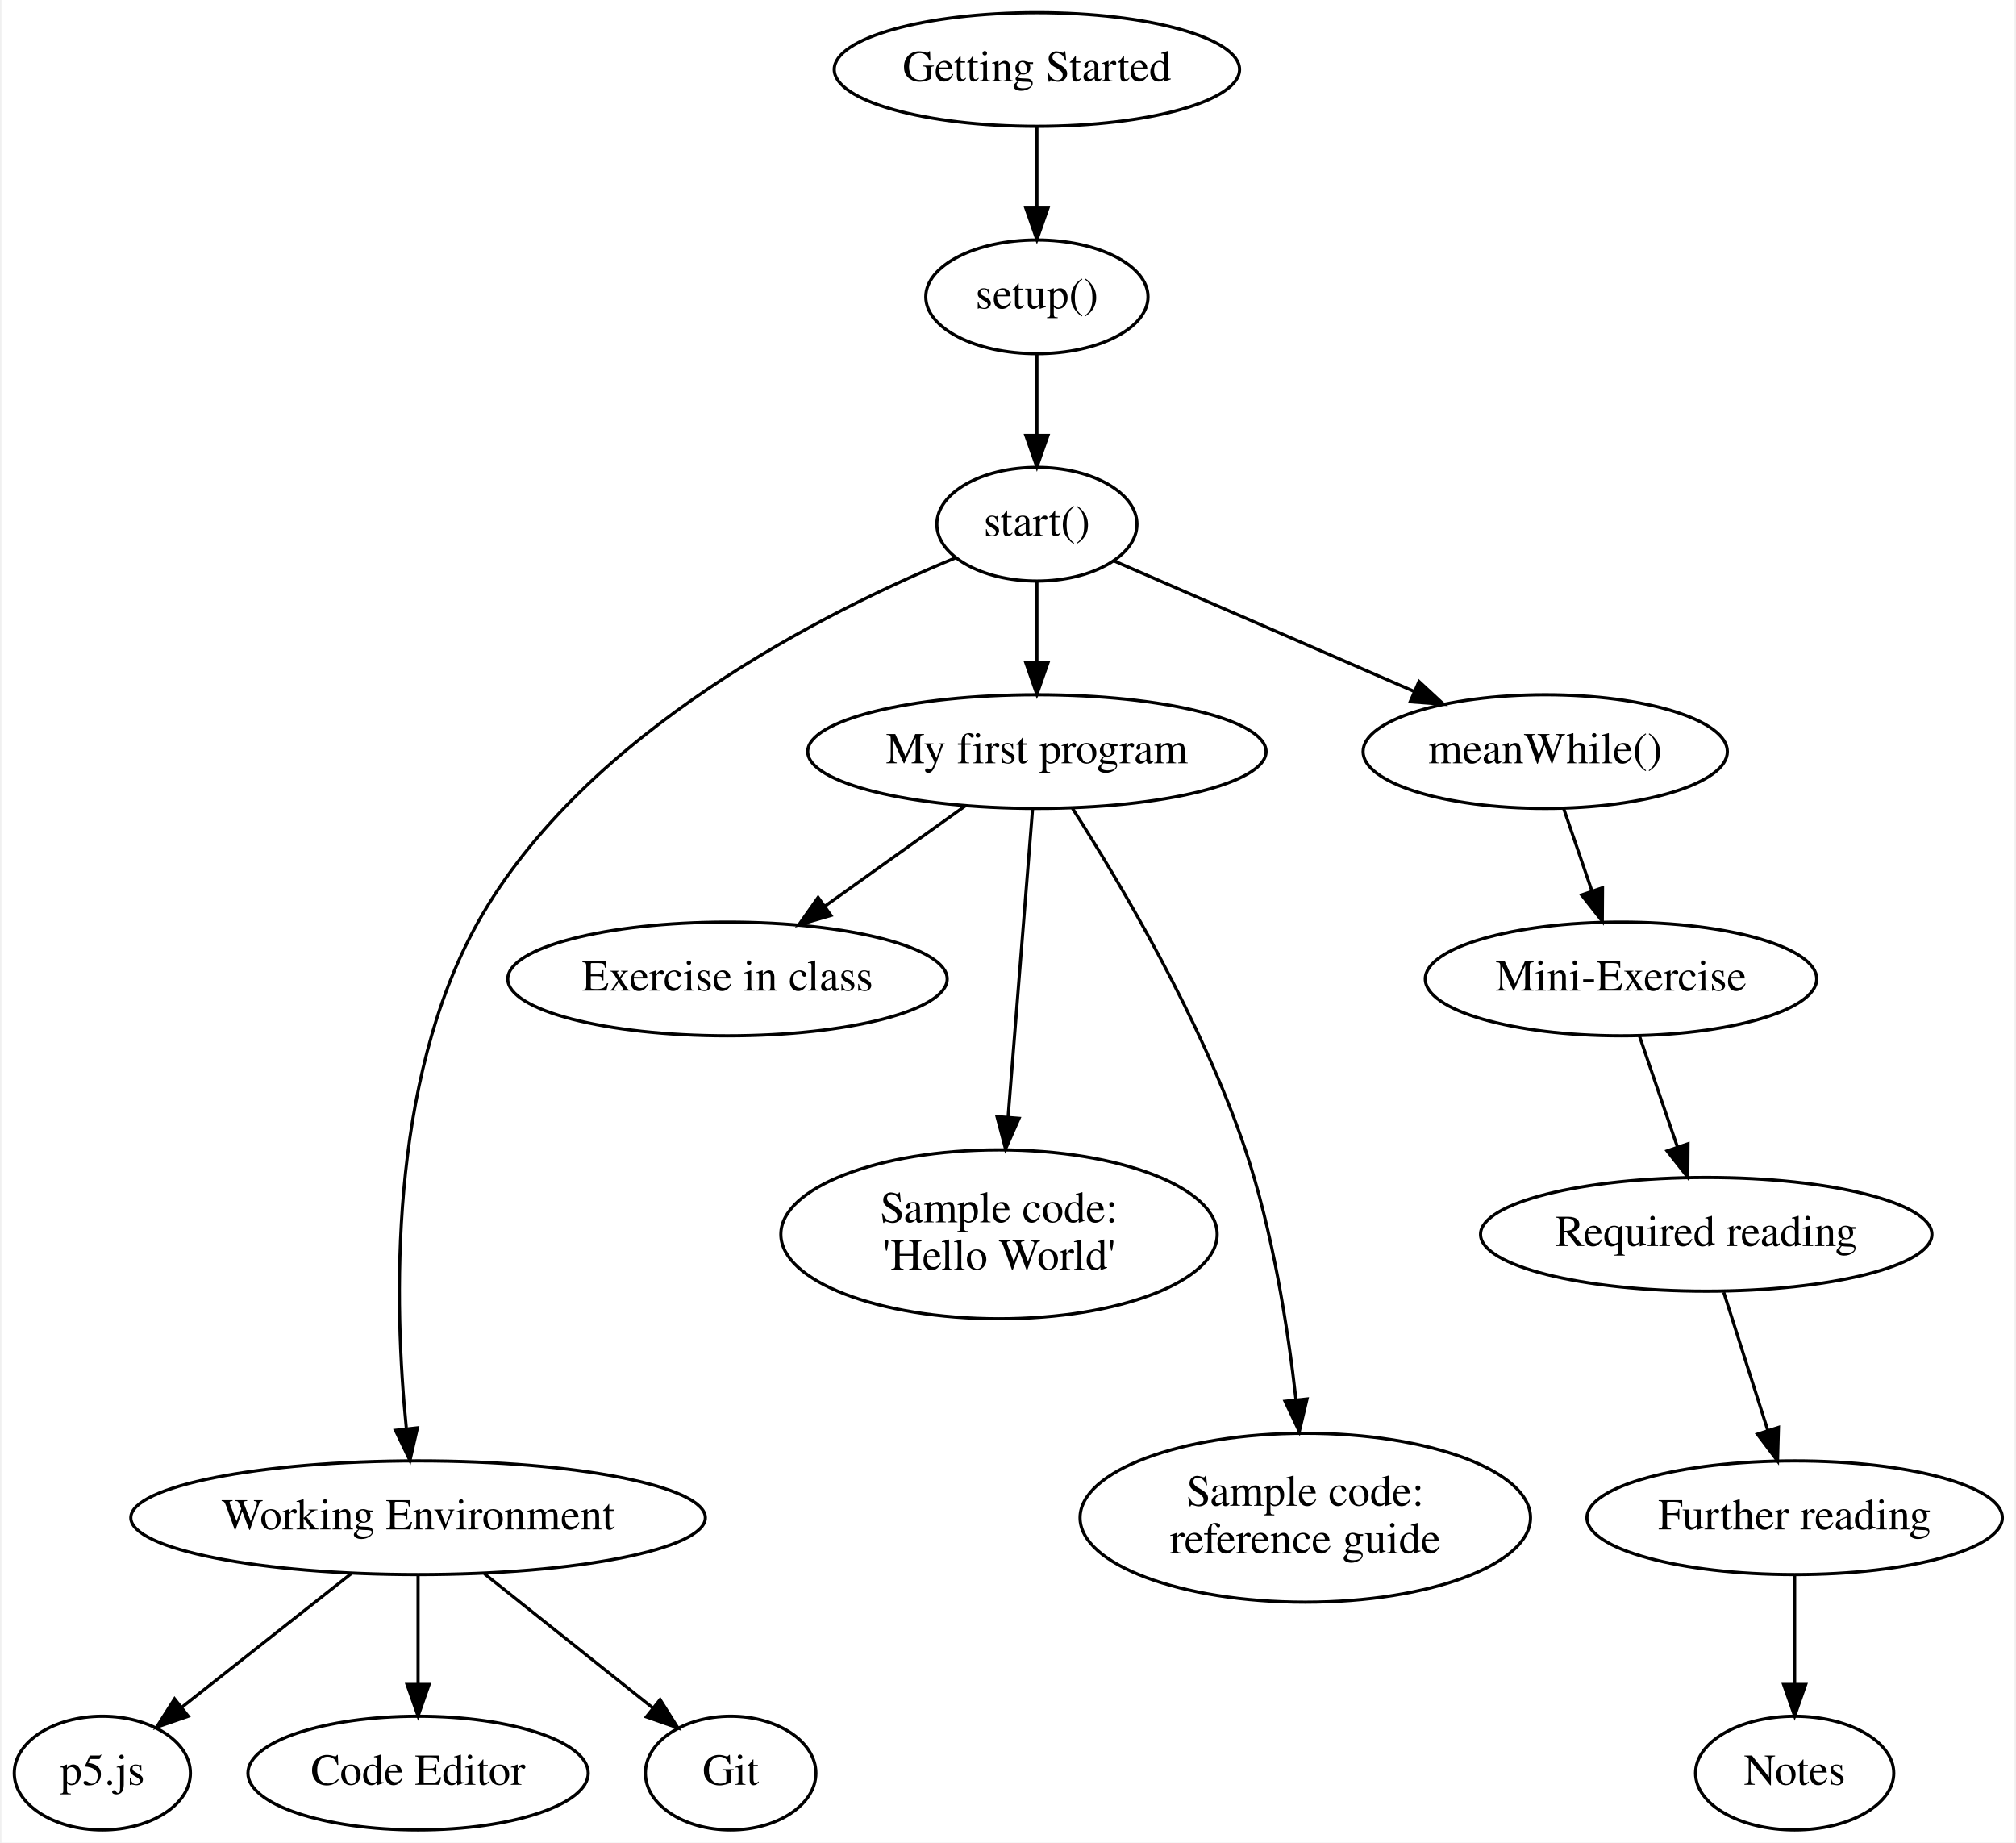
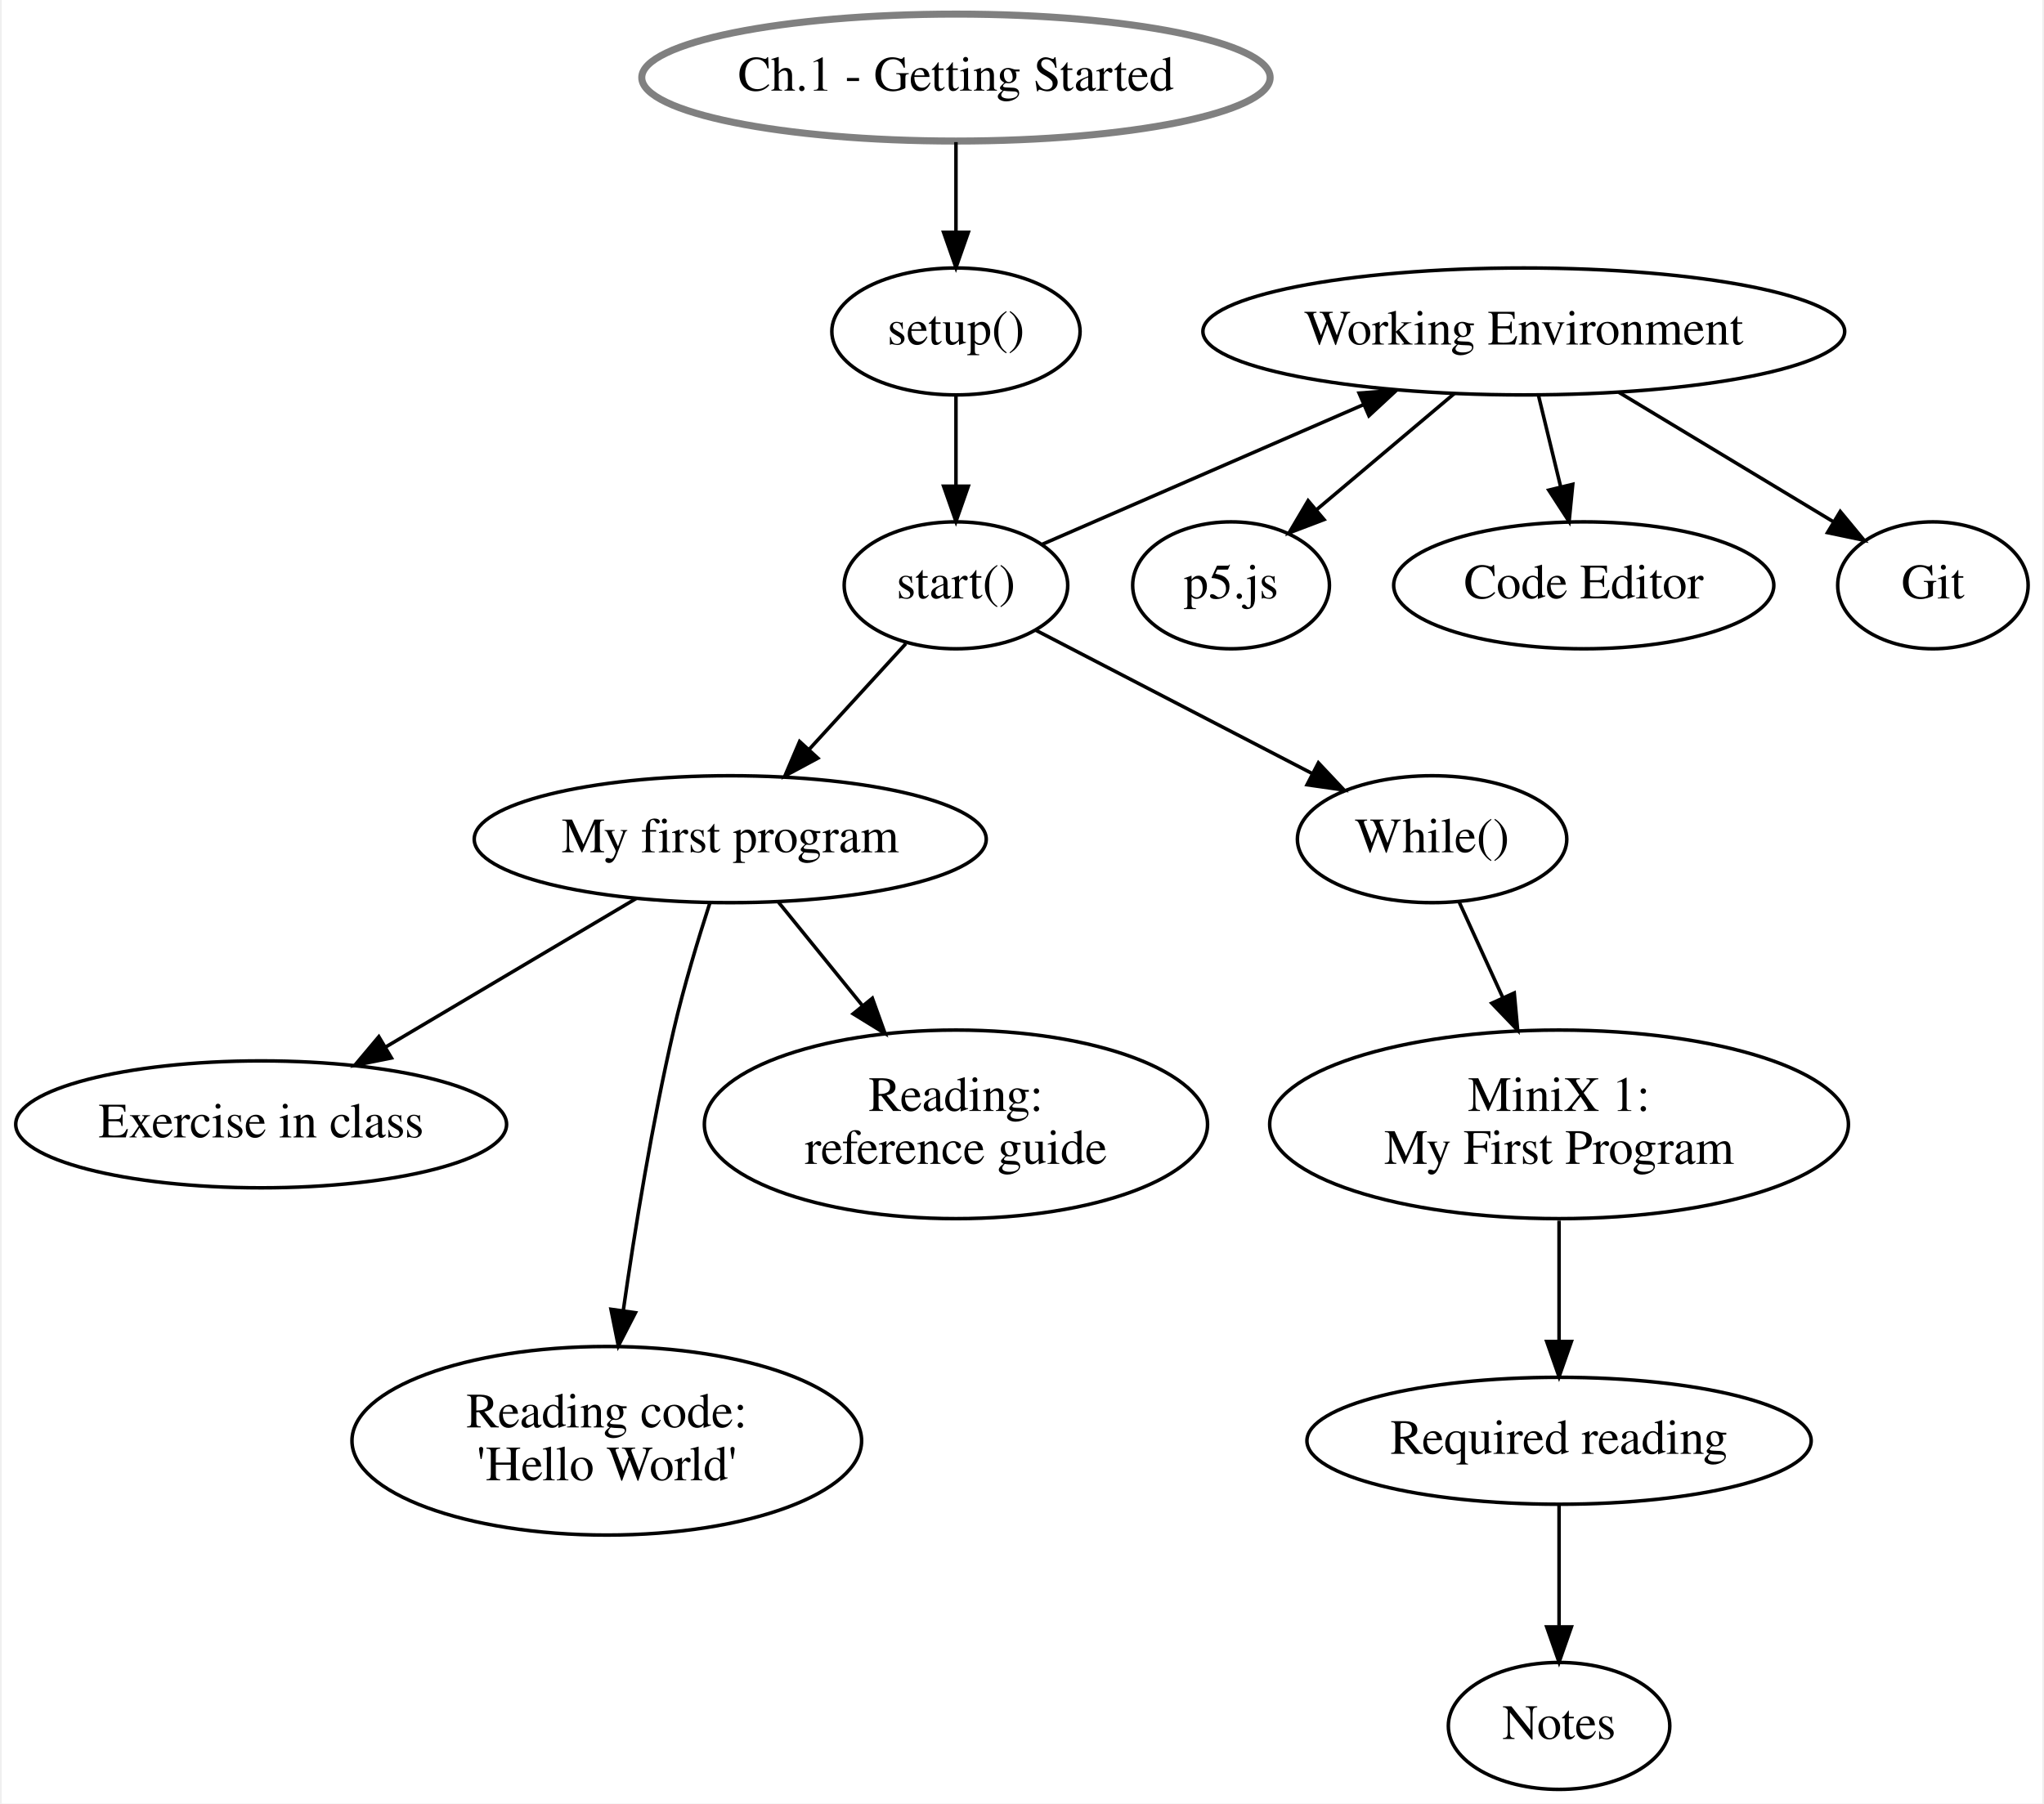
- <svg xmlns="http://www.w3.org/2000/svg" width="638pt" height="583pt" viewBox="0.00 0.00 637.59 583.48">
-   <g id="graph0" class="graph" transform="scale(1 1) rotate(0) translate(4 579.48)">
-     <polygon fill="white" stroke="none" points="-4,4 -4,-579.48 633.592,-579.48 633.592,4 -4,4" />
+ <svg xmlns="http://www.w3.org/2000/svg" width="579pt" height="511pt" viewBox="0.00 0.00 578.54 511.48">
+   <g id="graph0" class="graph" transform="scale(1 1) rotate(0) translate(4 507.48)">
+     <polygon fill="white" stroke="none" points="-4,4 -4,-507.48 574.544,-507.48 574.544,4 -4,4" />
    <g id="node1" class="node">
-       <ellipse fill="none" stroke="black" cx="323.948" cy="-557.48" rx="64.189" ry="18" />
-       <text text-anchor="middle" x="323.948" y="-553.78" font-family="Times,serif" font-size="14.00">Getting Started</text>
+       <ellipse fill="none" stroke="grey" stroke-width="2" cx="266.544" cy="-485.48" rx="89.084" ry="18" />
+       <text text-anchor="middle" x="266.544" y="-481.78" font-family="Times,serif" font-size="14.00">Ch.1 - Getting Started</text>
    </g>
    <g id="node2" class="node">
-       <ellipse fill="none" stroke="black" cx="323.948" cy="-485.48" rx="35.194" ry="18" />
-       <text text-anchor="middle" x="323.948" y="-481.78" font-family="Times,serif" font-size="14.00">setup()</text>
+       <ellipse fill="none" stroke="black" cx="266.544" cy="-413.48" rx="35.194" ry="18" />
+       <text text-anchor="middle" x="266.544" y="-409.78" font-family="Times,serif" font-size="14.00">setup()</text>
    </g>
    <g id="edge1" class="edge">
-       <path fill="none" stroke="black" d="M323.948,-539.177C323.948,-531.463 323.948,-522.193 323.948,-513.593" />
-       <polygon fill="black" stroke="black" points="327.448,-513.585 323.948,-503.585 320.448,-513.585 327.448,-513.585" />
+       <path fill="none" stroke="black" d="M266.544,-467.177C266.544,-459.463 266.544,-450.193 266.544,-441.593" />
+       <polygon fill="black" stroke="black" points="270.044,-441.585 266.544,-431.585 263.044,-441.585 270.044,-441.585" />
    </g>
    <g id="node3" class="node">
-       <ellipse fill="none" stroke="black" cx="323.948" cy="-413.48" rx="31.695" ry="18" />
-       <text text-anchor="middle" x="323.948" y="-409.78" font-family="Times,serif" font-size="14.00">start()</text>
+       <ellipse fill="none" stroke="black" cx="266.544" cy="-341.48" rx="31.695" ry="18" />
+       <text text-anchor="middle" x="266.544" y="-337.78" font-family="Times,serif" font-size="14.00">start()</text>
    </g>
    <g id="edge2" class="edge">
-       <path fill="none" stroke="black" d="M323.948,-467.177C323.948,-459.463 323.948,-450.193 323.948,-441.593" />
-       <polygon fill="black" stroke="black" points="327.448,-441.585 323.948,-431.585 320.448,-441.585 327.448,-441.585" />
+       <path fill="none" stroke="black" d="M266.544,-395.177C266.544,-387.463 266.544,-378.193 266.544,-369.593" />
+       <polygon fill="black" stroke="black" points="270.044,-369.585 266.544,-359.585 263.044,-369.585 270.044,-369.585" />
    </g>
    <g id="node4" class="node">
-       <ellipse fill="none" stroke="black" cx="127.948" cy="-98.87" rx="90.984" ry="18" />
-       <text text-anchor="middle" x="127.948" y="-95.17" font-family="Times,serif" font-size="14.00">Working Environment</text>
+       <ellipse fill="none" stroke="black" cx="427.544" cy="-413.48" rx="90.984" ry="18" />
+       <text text-anchor="middle" x="427.544" y="-409.78" font-family="Times,serif" font-size="14.00">Working Environment</text>
+     </g>
+     <g id="edge3" class="edge">
+       <path fill="none" stroke="black" d="M291.063,-353.141C315.179,-363.626 352.569,-379.882 382.12,-392.731" />
+       <polygon fill="black" stroke="black" points="380.846,-395.993 391.412,-396.771 383.637,-389.574 380.846,-395.993" />
+     </g>
+     <g id="node7" class="node">
+       <ellipse fill="none" stroke="black" cx="202.544" cy="-269.48" rx="72.588" ry="18" />
+       <text text-anchor="middle" x="202.544" y="-265.78" font-family="Times,serif" font-size="14.00">My first program</text>
+     </g>
+     <g id="edge7" class="edge">
+       <path fill="none" stroke="black" d="M252.34,-324.945C244.32,-316.173 234.113,-305.009 225.031,-295.076" />
+       <polygon fill="black" stroke="black" points="227.383,-292.461 218.052,-287.442 222.216,-297.184 227.383,-292.461" />
+     </g>
+     <g id="node12" class="node">
+       <ellipse fill="none" stroke="black" cx="401.544" cy="-269.48" rx="38.194" ry="18" />
+       <text text-anchor="middle" x="401.544" y="-265.78" font-family="Times,serif" font-size="14.00">While()</text>
+     </g>
+     <g id="edge11" class="edge">
+       <path fill="none" stroke="black" d="M289.14,-328.764C310.571,-317.651 343.056,-300.807 367.601,-288.08" />
+       <polygon fill="black" stroke="black" points="369.313,-291.135 376.58,-283.425 366.091,-284.921 369.313,-291.135" />
+     </g>
+     <g id="node5" class="node">
+       <ellipse fill="none" stroke="black" cx="344.544" cy="-341.48" rx="27.895" ry="18" />
+       <text text-anchor="middle" x="344.544" y="-337.78" font-family="Times,serif" font-size="14.00">p5.js</text>
+     </g>
+     <g id="edge4" class="edge">
+       <path fill="none" stroke="black" d="M407.874,-395.891C396.155,-386.008 381.19,-373.387 368.75,-362.895" />
+       <polygon fill="black" stroke="black" points="370.9,-360.13 360.999,-356.358 366.387,-365.481 370.9,-360.13" />
+     </g>
+     <g id="node6" class="node">
+       <ellipse fill="none" stroke="black" cx="444.544" cy="-341.48" rx="53.891" ry="18" />
+       <text text-anchor="middle" x="444.544" y="-337.78" font-family="Times,serif" font-size="14.00">Code Editor</text>
+     </g>
+     <g id="edge5" class="edge">
+       <path fill="none" stroke="black" d="M431.746,-395.177C433.64,-387.378 435.92,-377.989 438.028,-369.309" />
+       <polygon fill="black" stroke="black" points="441.431,-370.128 440.39,-359.585 434.629,-368.476 441.431,-370.128" />
+     </g>
+     <g id="node11" class="node">
+       <ellipse fill="none" stroke="black" cx="543.544" cy="-341.48" rx="27" ry="18" />
+       <text text-anchor="middle" x="543.544" y="-337.78" font-family="Times,serif" font-size="14.00">Git</text>
    </g>
    <g id="edge6" class="edge">
-       <path fill="none" stroke="black" d="M298.191,-402.838C257.865,-386.214 180.928,-348.002 146.948,-287.48 118.429,-236.686 120.376,-165.866 124.215,-127.397" />
-       <polygon fill="black" stroke="black" points="127.744,-127.329 125.379,-117.001 120.788,-126.549 127.744,-127.329" />
-     </g>
-     <g id="node7" class="node">
-       <ellipse fill="none" stroke="black" cx="323.948" cy="-341.48" rx="72.588" ry="18" />
-       <text text-anchor="middle" x="323.948" y="-337.78" font-family="Times,serif" font-size="14.00">My first program</text>
-     </g>
-     <g id="edge7" class="edge">
-       <path fill="none" stroke="black" d="M323.948,-395.177C323.948,-387.463 323.948,-378.193 323.948,-369.593" />
-       <polygon fill="black" stroke="black" points="327.448,-369.585 323.948,-359.585 320.448,-369.585 327.448,-369.585" />
-     </g>
-     <g id="node12" class="node">
-       <ellipse fill="none" stroke="black" cx="484.948" cy="-341.48" rx="57.69" ry="18" />
-       <text text-anchor="middle" x="484.948" y="-337.78" font-family="Times,serif" font-size="14.00">meanWhile()</text>
-     </g>
-     <g id="edge11" class="edge">
-       <path fill="none" stroke="black" d="M348.4,-401.849C373.562,-390.909 413.229,-373.662 443.339,-360.571" />
-       <polygon fill="black" stroke="black" points="444.974,-363.677 452.749,-356.48 442.183,-357.257 444.974,-363.677" />
-     </g>
-     <g id="node5" class="node">
-       <ellipse fill="none" stroke="black" cx="27.948" cy="-18" rx="27.895" ry="18" />
-       <text text-anchor="middle" x="27.948" y="-14.3" font-family="Times,serif" font-size="14.00">p5.js</text>
-     </g>
-     <g id="edge3" class="edge">
-       <path fill="none" stroke="black" d="M106.74,-81.144C91.117,-68.822 69.805,-52.013 53.285,-38.983" />
-       <polygon fill="black" stroke="black" points="55.157,-36.003 45.138,-32.558 50.822,-41.499 55.157,-36.003" />
-     </g>
-     <g id="node6" class="node">
-       <ellipse fill="none" stroke="black" cx="127.948" cy="-18" rx="53.891" ry="18" />
-       <text text-anchor="middle" x="127.948" y="-14.3" font-family="Times,serif" font-size="14.00">Code Editor</text>
-     </g>
-     <g id="edge4" class="edge">
-       <path fill="none" stroke="black" d="M127.948,-80.756C127.948,-70.731 127.948,-57.836 127.948,-46.425" />
-       <polygon fill="black" stroke="black" points="131.448,-46.08 127.948,-36.08 124.448,-46.08 131.448,-46.08" />
-     </g>
-     <g id="node11" class="node">
-       <ellipse fill="none" stroke="black" cx="226.948" cy="-18" rx="27" ry="18" />
-       <text text-anchor="middle" x="226.948" y="-14.3" font-family="Times,serif" font-size="14.00">Git</text>
-     </g>
-     <g id="edge5" class="edge">
-       <path fill="none" stroke="black" d="M148.943,-81.144C164.506,-68.745 185.773,-51.803 202.17,-38.74" />
-       <polygon fill="black" stroke="black" points="204.604,-41.275 210.244,-32.307 200.242,-35.8 204.604,-41.275" />
+       <path fill="none" stroke="black" d="M454.448,-396.245C472.739,-385.208 496.886,-370.636 515.428,-359.447" />
+       <polygon fill="black" stroke="black" points="517.276,-362.419 524.03,-354.256 513.66,-356.426 517.276,-362.419" />
    </g>
    <g id="node8" class="node">
-       <ellipse fill="none" stroke="black" cx="225.948" cy="-269.48" rx="69.588" ry="18" />
-       <text text-anchor="middle" x="225.948" y="-265.78" font-family="Times,serif" font-size="14.00">Exercise in class</text>
+       <ellipse fill="none" stroke="black" cx="69.544" cy="-188.61" rx="69.588" ry="18" />
+       <text text-anchor="middle" x="69.544" y="-184.91" font-family="Times,serif" font-size="14.00">Exercise in class</text>
    </g>
    <g id="edge8" class="edge">
-       <path fill="none" stroke="black" d="M301.218,-324.245C287.983,-314.792 271.119,-302.745 256.708,-292.452" />
-       <polygon fill="black" stroke="black" points="258.725,-289.592 248.554,-286.628 254.657,-295.288 258.725,-289.592" />
+       <path fill="none" stroke="black" d="M175.949,-252.709C155.561,-240.619 127.233,-223.82 104.931,-210.595" />
+       <polygon fill="black" stroke="black" points="106.479,-207.444 96.093,-205.354 102.909,-213.465 106.479,-207.444" />
    </g>
    <g id="node9" class="node">
-       <ellipse fill="none" stroke="black" cx="311.948" cy="-188.61" rx="69.094" ry="26.741" />
-       <text text-anchor="middle" x="311.948" y="-192.41" font-family="Times,serif" font-size="14.00">Sample code:  </text>
-       <text text-anchor="middle" x="311.948" y="-177.41" font-family="Times,serif" font-size="14.00">'Hello World'</text>
+       <ellipse fill="none" stroke="black" cx="167.544" cy="-98.87" rx="72.25" ry="26.741" />
+       <text text-anchor="middle" x="167.544" y="-102.67" font-family="Times,serif" font-size="14.00">Reading code:  </text>
+       <text text-anchor="middle" x="167.544" y="-87.67" font-family="Times,serif" font-size="14.00">'Hello World'</text>
    </g>
    <g id="edge9" class="edge">
-       <path fill="none" stroke="black" d="M322.594,-323.467C320.716,-299.857 317.274,-256.575 314.811,-225.616" />
-       <polygon fill="black" stroke="black" points="318.3,-225.327 314.018,-215.636 311.322,-225.882 318.3,-225.327" />
+       <path fill="none" stroke="black" d="M196.784,-251.447C193.45,-241.129 189.369,-227.652 186.544,-215.48 180.403,-189.019 175.498,-158.704 172.212,-135.757" />
+       <polygon fill="black" stroke="black" points="175.667,-135.192 170.817,-125.773 168.734,-136.161 175.667,-135.192" />
    </g>
    <g id="node10" class="node">
-       <ellipse fill="none" stroke="black" cx="408.948" cy="-98.87" rx="71.336" ry="26.741" />
-       <text text-anchor="middle" x="408.948" y="-102.67" font-family="Times,serif" font-size="14.00">Sample code: </text>
-       <text text-anchor="middle" x="408.948" y="-87.67" font-family="Times,serif" font-size="14.00">reference guide</text>
+       <ellipse fill="none" stroke="black" cx="266.544" cy="-188.61" rx="71.336" ry="26.741" />
+       <text text-anchor="middle" x="266.544" y="-192.41" font-family="Times,serif" font-size="14.00">Reading: </text>
+       <text text-anchor="middle" x="266.544" y="-177.41" font-family="Times,serif" font-size="14.00">reference guide</text>
    </g>
    <g id="edge10" class="edge">
-       <path fill="none" stroke="black" d="M335.223,-323.483C350.149,-300.149 376.183,-256.42 389.948,-215.48 398.604,-189.733 403.4,-159.386 406.007,-136.247" />
-       <polygon fill="black" stroke="black" points="409.502,-136.473 407.057,-126.164 402.54,-135.748 409.502,-136.473" />
+       <path fill="none" stroke="black" d="M216.117,-251.754C223.065,-243.191 231.772,-232.461 239.987,-222.338" />
+       <polygon fill="black" stroke="black" points="242.842,-224.373 246.426,-214.403 237.407,-219.963 242.842,-224.373" />
    </g>
    <g id="node13" class="node">
-       <ellipse fill="none" stroke="black" cx="508.948" cy="-269.48" rx="61.99" ry="18" />
-       <text text-anchor="middle" x="508.948" y="-265.78" font-family="Times,serif" font-size="14.00">Mini-Exercise</text>
+       <ellipse fill="none" stroke="black" cx="437.544" cy="-188.61" rx="82.049" ry="26.741" />
+       <text text-anchor="middle" x="437.544" y="-192.41" font-family="Times,serif" font-size="14.00">MiniX 1: </text>
+       <text text-anchor="middle" x="437.544" y="-177.41" font-family="Times,serif" font-size="14.00">My First Program</text>
    </g>
    <g id="edge12" class="edge">
-       <path fill="none" stroke="black" d="M490.757,-323.535C493.459,-315.656 496.736,-306.097 499.761,-297.274" />
-       <polygon fill="black" stroke="black" points="503.092,-298.35 503.025,-287.756 496.47,-296.08 503.092,-298.35" />
+       <path fill="none" stroke="black" d="M409.179,-251.754C412.801,-243.818 417.273,-234.021 421.586,-224.571" />
+       <polygon fill="black" stroke="black" points="424.841,-225.87 425.809,-215.319 418.473,-222.963 424.841,-225.87" />
    </g>
    <g id="node14" class="node">
-       <ellipse fill="none" stroke="black" cx="535.948" cy="-188.61" rx="71.487" ry="18" />
-       <text text-anchor="middle" x="535.948" y="-184.91" font-family="Times,serif" font-size="14.00">Required reading</text>
+       <ellipse fill="none" stroke="black" cx="437.544" cy="-98.87" rx="71.487" ry="18" />
+       <text text-anchor="middle" x="437.544" y="-95.17" font-family="Times,serif" font-size="14.00">Required reading</text>
    </g>
    <g id="edge13" class="edge">
-       <path fill="none" stroke="black" d="M514.806,-251.367C518.309,-241.135 522.835,-227.913 526.8,-216.331" />
-       <polygon fill="black" stroke="black" points="530.173,-217.285 530.1,-206.69 523.55,-215.018 530.173,-217.285" />
+       <path fill="none" stroke="black" d="M437.544,-161.285C437.544,-150.534 437.544,-138.099 437.544,-127.242" />
+       <polygon fill="black" stroke="black" points="441.044,-127.031 437.544,-117.031 434.044,-127.031 441.044,-127.031" />
    </g>
    <g id="node15" class="node">
-       <ellipse fill="none" stroke="black" cx="563.948" cy="-98.87" rx="65.789" ry="18" />
-       <text text-anchor="middle" x="563.948" y="-95.17" font-family="Times,serif" font-size="14.00">Further reading</text>
+       <ellipse fill="none" stroke="black" cx="437.544" cy="-18" rx="31.396" ry="18" />
+       <text text-anchor="middle" x="437.544" y="-14.3" font-family="Times,serif" font-size="14.00">Notes</text>
    </g>
    <g id="edge14" class="edge">
-       <path fill="none" stroke="black" d="M541.479,-170.276C545.455,-157.817 550.89,-140.786 555.419,-126.595" />
-       <polygon fill="black" stroke="black" points="558.816,-127.461 558.522,-116.87 552.148,-125.333 558.816,-127.461" />
-     </g>
-     <g id="node16" class="node">
-       <ellipse fill="none" stroke="black" cx="563.948" cy="-18" rx="31.396" ry="18" />
-       <text text-anchor="middle" x="563.948" y="-14.3" font-family="Times,serif" font-size="14.00">Notes</text>
-     </g>
-     <g id="edge15" class="edge">
-       <path fill="none" stroke="black" d="M563.948,-80.756C563.948,-70.731 563.948,-57.836 563.948,-46.425" />
-       <polygon fill="black" stroke="black" points="567.448,-46.08 563.948,-36.08 560.448,-46.08 567.448,-46.08" />
+       <path fill="none" stroke="black" d="M437.544,-80.756C437.544,-70.731 437.544,-57.836 437.544,-46.425" />
+       <polygon fill="black" stroke="black" points="441.044,-46.08 437.544,-36.08 434.044,-46.08 441.044,-46.08" />
    </g>
  </g>
</svg>
